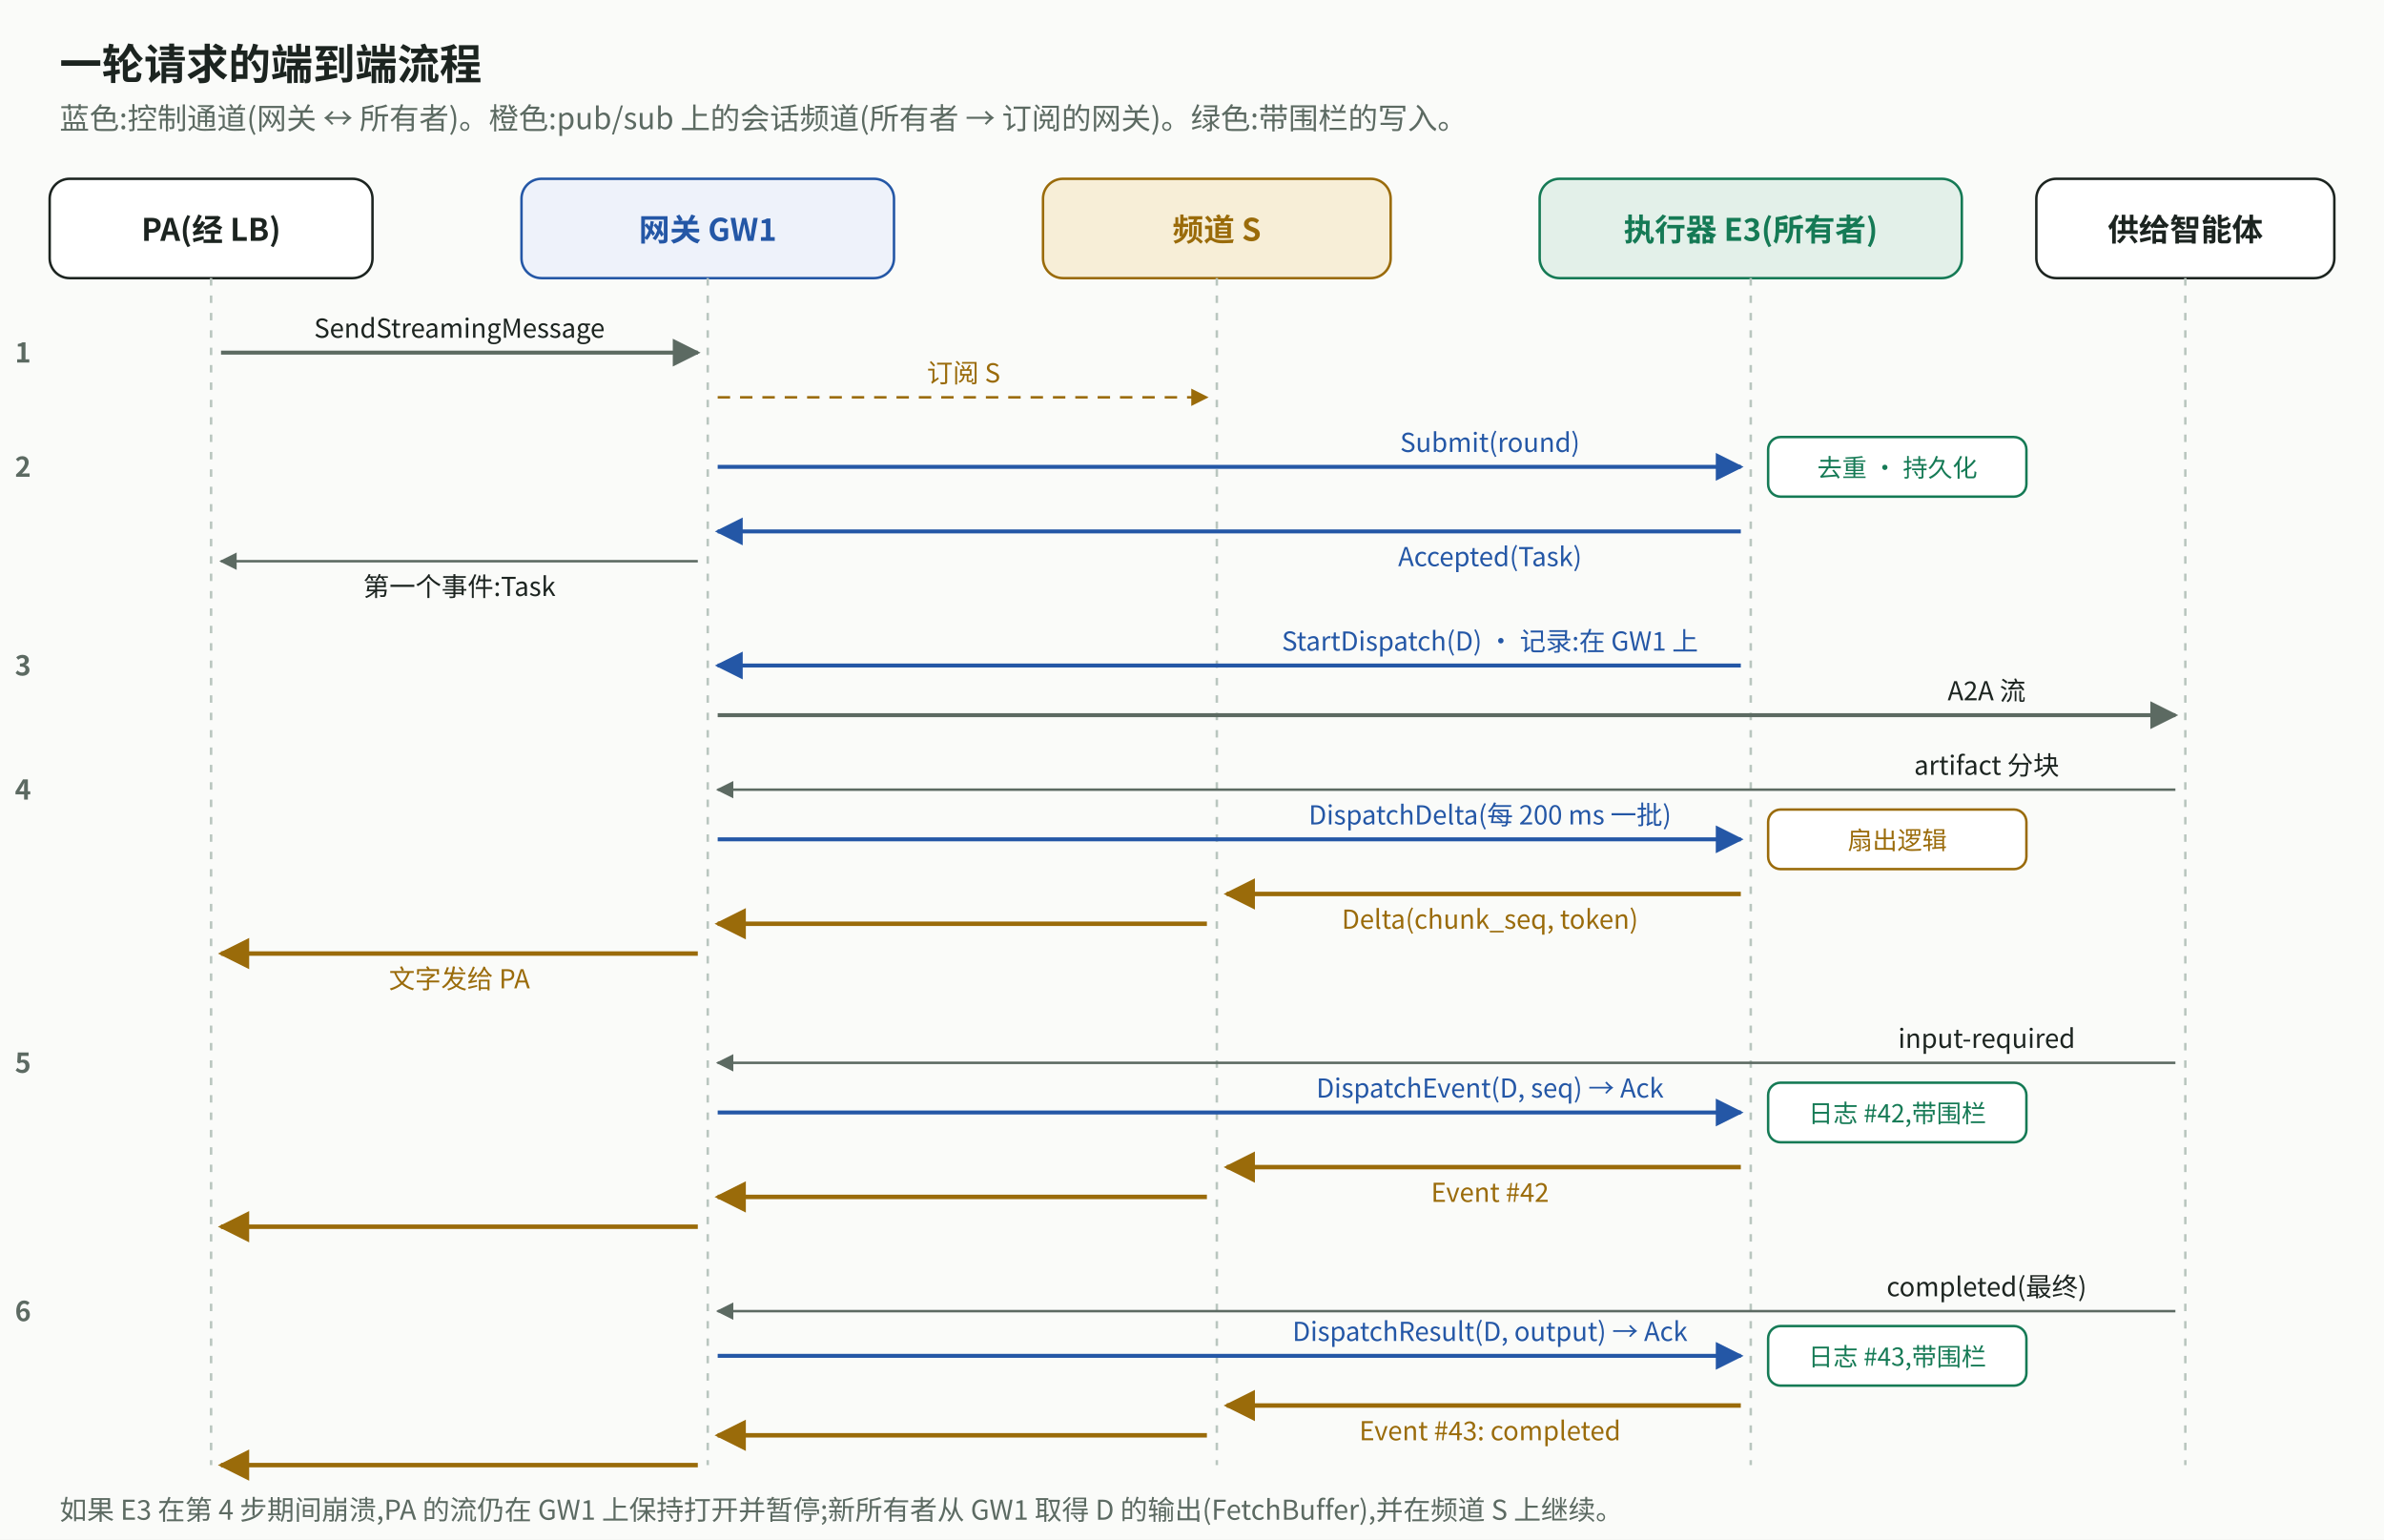
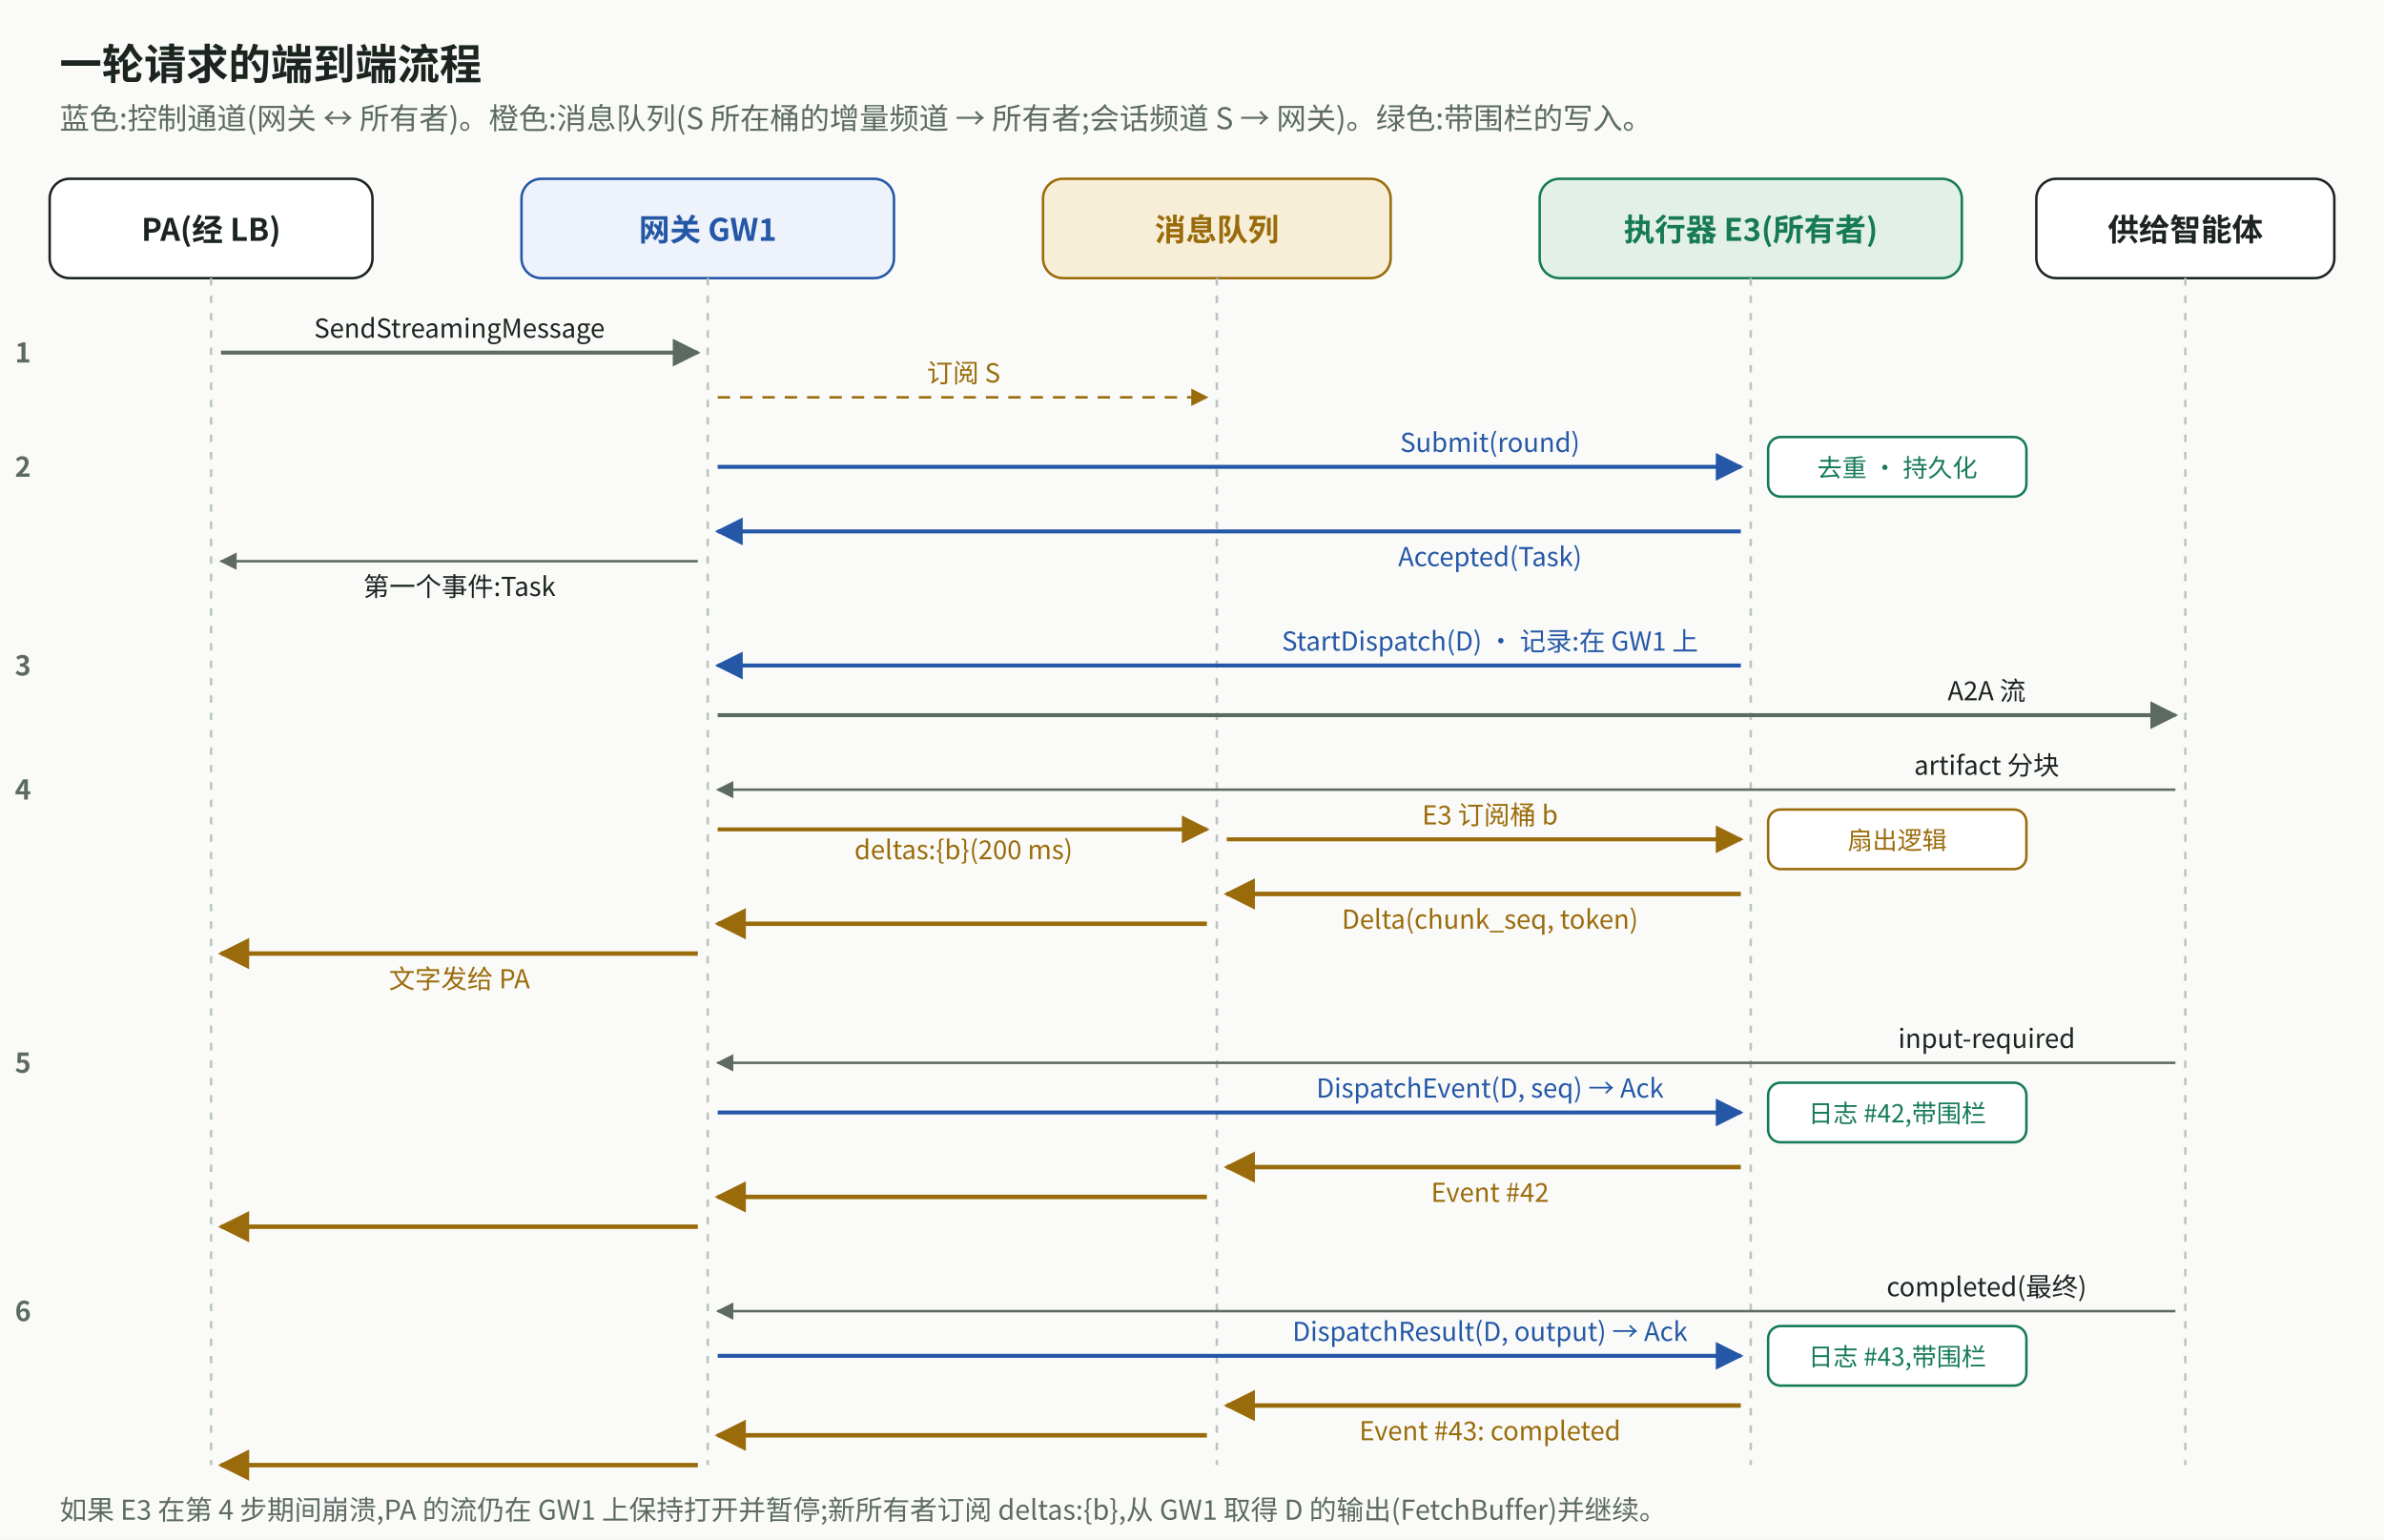
<svg xmlns="http://www.w3.org/2000/svg" viewBox="0 0 960 620" font-family="'PingFang SC', 'Noto Sans CJK SC', 'Microsoft YaHei', 'WenQuanYi Zen Hei', Arial, Helvetica, sans-serif">
  <defs>
    <marker id="ar" viewBox="0 0 10 10" refX="9" refY="5" markerWidth="7" markerHeight="7" orient="auto-start-reverse">
      <path d="M0 0L10 5L0 10z" fill="#5c6a62" />
    </marker>
    <marker id="ab" viewBox="0 0 10 10" refX="9" refY="5" markerWidth="7" markerHeight="7" orient="auto-start-reverse">
      <path d="M0 0L10 5L0 10z" fill="#2457a6" />
    </marker>
    <marker id="ao" viewBox="0 0 10 10" refX="9" refY="5" markerWidth="7" markerHeight="7" orient="auto-start-reverse">
      <path d="M0 0L10 5L0 10z" fill="#9a6b0a" />
    </marker>
  </defs>
  <rect x="0" y="0" width="960" height="620" fill="#fafbf9" />
  <text x="24" y="32" font-size="17" font-weight="bold" fill="#1c2420">一轮请求的端到端流程</text>
-   <text x="24" y="52" font-size="12" fill="#5c6a62">蓝色:控制通道(网关 ↔ 所有者)。橙色:pub/sub 上的会话频道(所有者 → 订阅的网关)。绿色:带围栏的写入。</text>
+   <text x="24" y="52" font-size="12" fill="#5c6a62">蓝色:控制通道(网关 ↔ 所有者)。橙色:消息队列(S 所在桶的增量频道 → 所有者;会话频道 S → 网关)。绿色:带围栏的写入。</text>
  <rect x="20" y="72" width="130" height="40" rx="8" fill="#ffffff" stroke="#1c2420" />
  <text x="85" y="97" font-size="12.5" font-weight="bold" text-anchor="middle" fill="#1c2420">PA(经 LB)</text>
  <rect x="210" y="72" width="150" height="40" rx="8" fill="#eef2fa" stroke="#2457a6" />
  <text x="285" y="97" font-size="12.5" font-weight="bold" text-anchor="middle" fill="#2457a6">网关 GW1</text>
  <rect x="420" y="72" width="140" height="40" rx="8" fill="#f7eed7" stroke="#9a6b0a" />
-   <text x="490" y="97" font-size="12.5" font-weight="bold" text-anchor="middle" fill="#9a6b0a">频道 S</text>
+   <text x="490" y="97" font-size="12.5" font-weight="bold" text-anchor="middle" fill="#9a6b0a">消息队列</text>
  <rect x="620" y="72" width="170" height="40" rx="8" fill="#e3f0e9" stroke="#157a55" />
  <text x="705" y="97" font-size="12.5" font-weight="bold" text-anchor="middle" fill="#157a55">执行器 E3(所有者)</text>
  <rect x="820" y="72" width="120" height="40" rx="8" fill="#ffffff" stroke="#1c2420" />
  <text x="880" y="97" font-size="12.5" font-weight="bold" text-anchor="middle" fill="#1c2420">供给智能体</text>
  <line x1="85" y1="112" x2="85" y2="590" stroke="#b9c6bf" stroke-dasharray="3 4" />
  <line x1="285" y1="112" x2="285" y2="590" stroke="#b9c6bf" stroke-dasharray="3 4" />
  <line x1="490" y1="112" x2="490" y2="590" stroke="#b9c6bf" stroke-dasharray="3 4" />
  <line x1="705" y1="112" x2="705" y2="590" stroke="#b9c6bf" stroke-dasharray="3 4" />
  <line x1="880" y1="112" x2="880" y2="590" stroke="#b9c6bf" stroke-dasharray="3 4" />
  <text x="6" y="146" font-size="11" font-weight="bold" fill="#5c6a62">1</text>
  <line x1="89" y1="142" x2="281" y2="142" stroke="#5c6a62" stroke-width="1.6" marker-end="url(#ar)" />
  <text x="185" y="136" font-size="10.5" text-anchor="middle" fill="#1c2420">SendStreamingMessage</text>
  <line x1="289" y1="160" x2="486" y2="160" stroke="#9a6b0a" stroke-dasharray="5 4" marker-end="url(#ao)" />
  <text x="388" y="154" font-size="10.5" text-anchor="middle" fill="#9a6b0a">订阅 S</text>
  <text x="6" y="192" font-size="11" font-weight="bold" fill="#5c6a62">2</text>
  <line x1="289" y1="188" x2="701" y2="188" stroke="#2457a6" stroke-width="1.6" marker-end="url(#ab)" />
  <text x="600" y="182" font-size="10.5" text-anchor="middle" fill="#2457a6">Submit(round)</text>
  <rect x="712" y="176" width="104" height="24" rx="5" fill="#ffffff" stroke="#157a55" />
  <text x="764" y="192" font-size="10" text-anchor="middle" fill="#157a55">去重 · 持久化</text>
  <line x1="701" y1="214" x2="289" y2="214" stroke="#2457a6" stroke-width="1.6" marker-end="url(#ab)" />
  <text x="600" y="228" font-size="10.5" text-anchor="middle" fill="#2457a6">Accepted(Task)</text>
  <line x1="281" y1="226" x2="89" y2="226" stroke="#5c6a62" marker-end="url(#ar)" />
  <text x="185" y="240" font-size="10.5" text-anchor="middle" fill="#1c2420">第一个事件:Task</text>
  <text x="6" y="272" font-size="11" font-weight="bold" fill="#5c6a62">3</text>
  <line x1="701" y1="268" x2="289" y2="268" stroke="#2457a6" stroke-width="1.6" marker-end="url(#ab)" />
  <text x="600" y="262" font-size="10.5" text-anchor="middle" fill="#2457a6">StartDispatch(D) · 记录:在 GW1 上</text>
  <line x1="289" y1="288" x2="876" y2="288" stroke="#5c6a62" stroke-width="1.6" marker-end="url(#ar)" />
  <text x="800" y="282" font-size="10.5" text-anchor="middle" fill="#1c2420">A2A 流</text>
  <text x="6" y="322" font-size="11" font-weight="bold" fill="#5c6a62">4</text>
  <line x1="876" y1="318" x2="289" y2="318" stroke="#5c6a62" marker-end="url(#ar)" />
  <text x="800" y="312" font-size="10.5" text-anchor="middle" fill="#1c2420">artifact 分块</text>
-   <line x1="289" y1="338" x2="701" y2="338" stroke="#2457a6" stroke-width="1.6" marker-end="url(#ab)" />
-   <text x="600" y="332" font-size="10.5" text-anchor="middle" fill="#2457a6">DispatchDelta(每 200 ms 一批)</text>
+   <line x1="289" y1="334" x2="486" y2="334" stroke="#9a6b0a" stroke-width="1.6" marker-end="url(#ao)" />
+   <text x="388" y="346" font-size="10.5" text-anchor="middle" fill="#9a6b0a">deltas:{b}(200 ms)</text>
+   <line x1="494" y1="338" x2="701" y2="338" stroke="#9a6b0a" stroke-width="1.6" marker-end="url(#ao)" />
+   <text x="600" y="332" font-size="10.5" text-anchor="middle" fill="#9a6b0a">E3 订阅桶 b</text>
  <rect x="712" y="326" width="104" height="24" rx="5" fill="#ffffff" stroke="#9a6b0a" />
  <text x="764" y="342" font-size="10" text-anchor="middle" fill="#9a6b0a">扇出逻辑</text>
  <line x1="701" y1="360" x2="494" y2="360" stroke="#9a6b0a" stroke-width="1.8" marker-end="url(#ao)" />
  <text x="600" y="374" font-size="10.5" text-anchor="middle" fill="#9a6b0a">Delta(chunk_seq, token)</text>
  <line x1="486" y1="372" x2="289" y2="372" stroke="#9a6b0a" stroke-width="1.8" marker-end="url(#ao)" />
  <line x1="281" y1="384" x2="89" y2="384" stroke="#9a6b0a" stroke-width="1.8" marker-end="url(#ao)" />
  <text x="185" y="398" font-size="10.5" text-anchor="middle" fill="#9a6b0a">文字发给 PA</text>
  <text x="6" y="432" font-size="11" font-weight="bold" fill="#5c6a62">5</text>
  <line x1="876" y1="428" x2="289" y2="428" stroke="#5c6a62" marker-end="url(#ar)" />
  <text x="800" y="422" font-size="10.5" text-anchor="middle" fill="#1c2420">input-required</text>
  <line x1="289" y1="448" x2="701" y2="448" stroke="#2457a6" stroke-width="1.6" marker-end="url(#ab)" />
  <text x="600" y="442" font-size="10.5" text-anchor="middle" fill="#2457a6">DispatchEvent(D, seq) → Ack</text>
  <rect x="712" y="436" width="104" height="24" rx="5" fill="#ffffff" stroke="#157a55" />
  <text x="764" y="452" font-size="10" text-anchor="middle" fill="#157a55">日志 #42,带围栏</text>
  <line x1="701" y1="470" x2="494" y2="470" stroke="#9a6b0a" stroke-width="1.8" marker-end="url(#ao)" />
  <text x="600" y="484" font-size="10.5" text-anchor="middle" fill="#9a6b0a">Event #42</text>
  <line x1="486" y1="482" x2="289" y2="482" stroke="#9a6b0a" stroke-width="1.8" marker-end="url(#ao)" />
  <line x1="281" y1="494" x2="89" y2="494" stroke="#9a6b0a" stroke-width="1.8" marker-end="url(#ao)" />
  <text x="6" y="532" font-size="11" font-weight="bold" fill="#5c6a62">6</text>
  <line x1="876" y1="528" x2="289" y2="528" stroke="#5c6a62" marker-end="url(#ar)" />
  <text x="800" y="522" font-size="10.5" text-anchor="middle" fill="#1c2420">completed(最终)</text>
  <line x1="289" y1="546" x2="701" y2="546" stroke="#2457a6" stroke-width="1.6" marker-end="url(#ab)" />
  <text x="600" y="540" font-size="10.5" text-anchor="middle" fill="#2457a6">DispatchResult(D, output) → Ack</text>
  <rect x="712" y="534" width="104" height="24" rx="5" fill="#ffffff" stroke="#157a55" />
  <text x="764" y="550" font-size="10" text-anchor="middle" fill="#157a55">日志 #43,带围栏</text>
  <line x1="701" y1="566" x2="494" y2="566" stroke="#9a6b0a" stroke-width="1.8" marker-end="url(#ao)" />
  <text x="600" y="580" font-size="10.5" text-anchor="middle" fill="#9a6b0a">Event #43: completed</text>
  <line x1="486" y1="578" x2="289" y2="578" stroke="#9a6b0a" stroke-width="1.8" marker-end="url(#ao)" />
  <line x1="281" y1="590" x2="89" y2="590" stroke="#9a6b0a" stroke-width="1.8" marker-end="url(#ao)" />
-   <text x="24" y="612" font-size="11" fill="#5c6a62">如果 E3 在第 4 步期间崩溃,PA 的流仍在 GW1 上保持打开并暂停;新所有者从 GW1 取得 D 的输出(FetchBuffer),并在频道 S 上继续。</text>
+   <text x="24" y="612" font-size="11" fill="#5c6a62">如果 E3 在第 4 步期间崩溃,PA 的流仍在 GW1 上保持打开并暂停;新所有者订阅 deltas:{b},从 GW1 取得 D 的输出(FetchBuffer)并继续。</text>
</svg>
